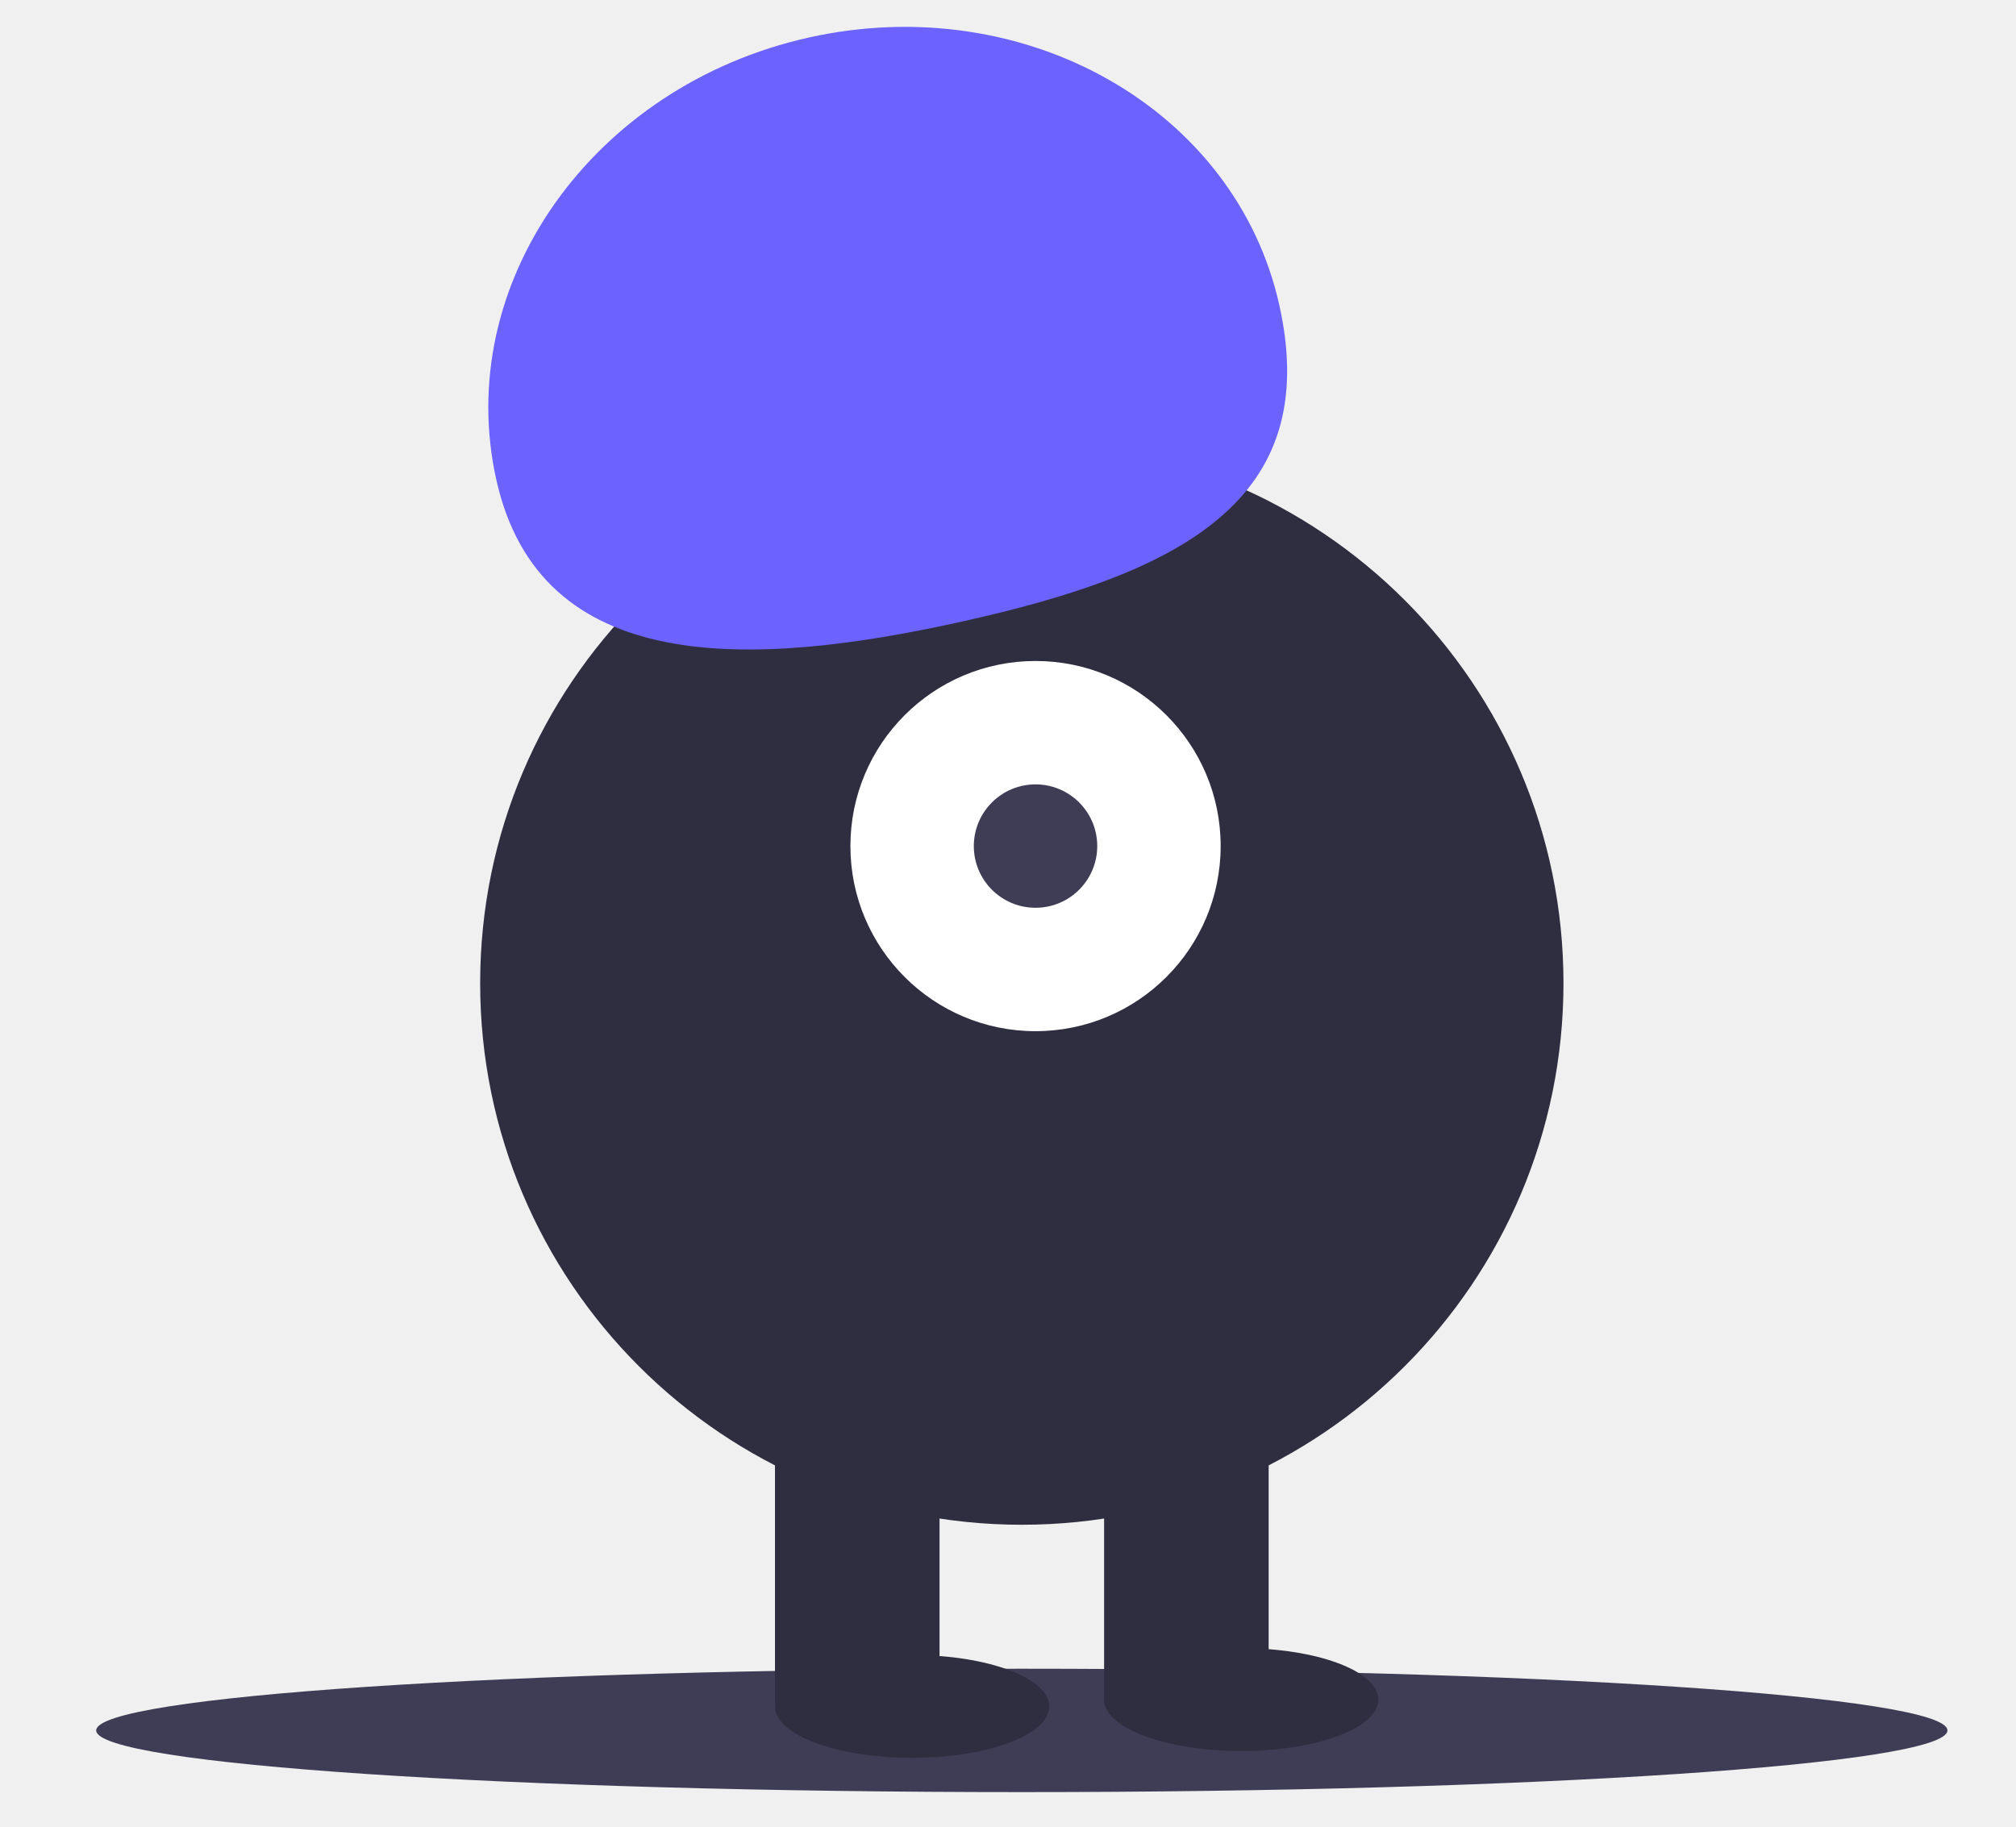
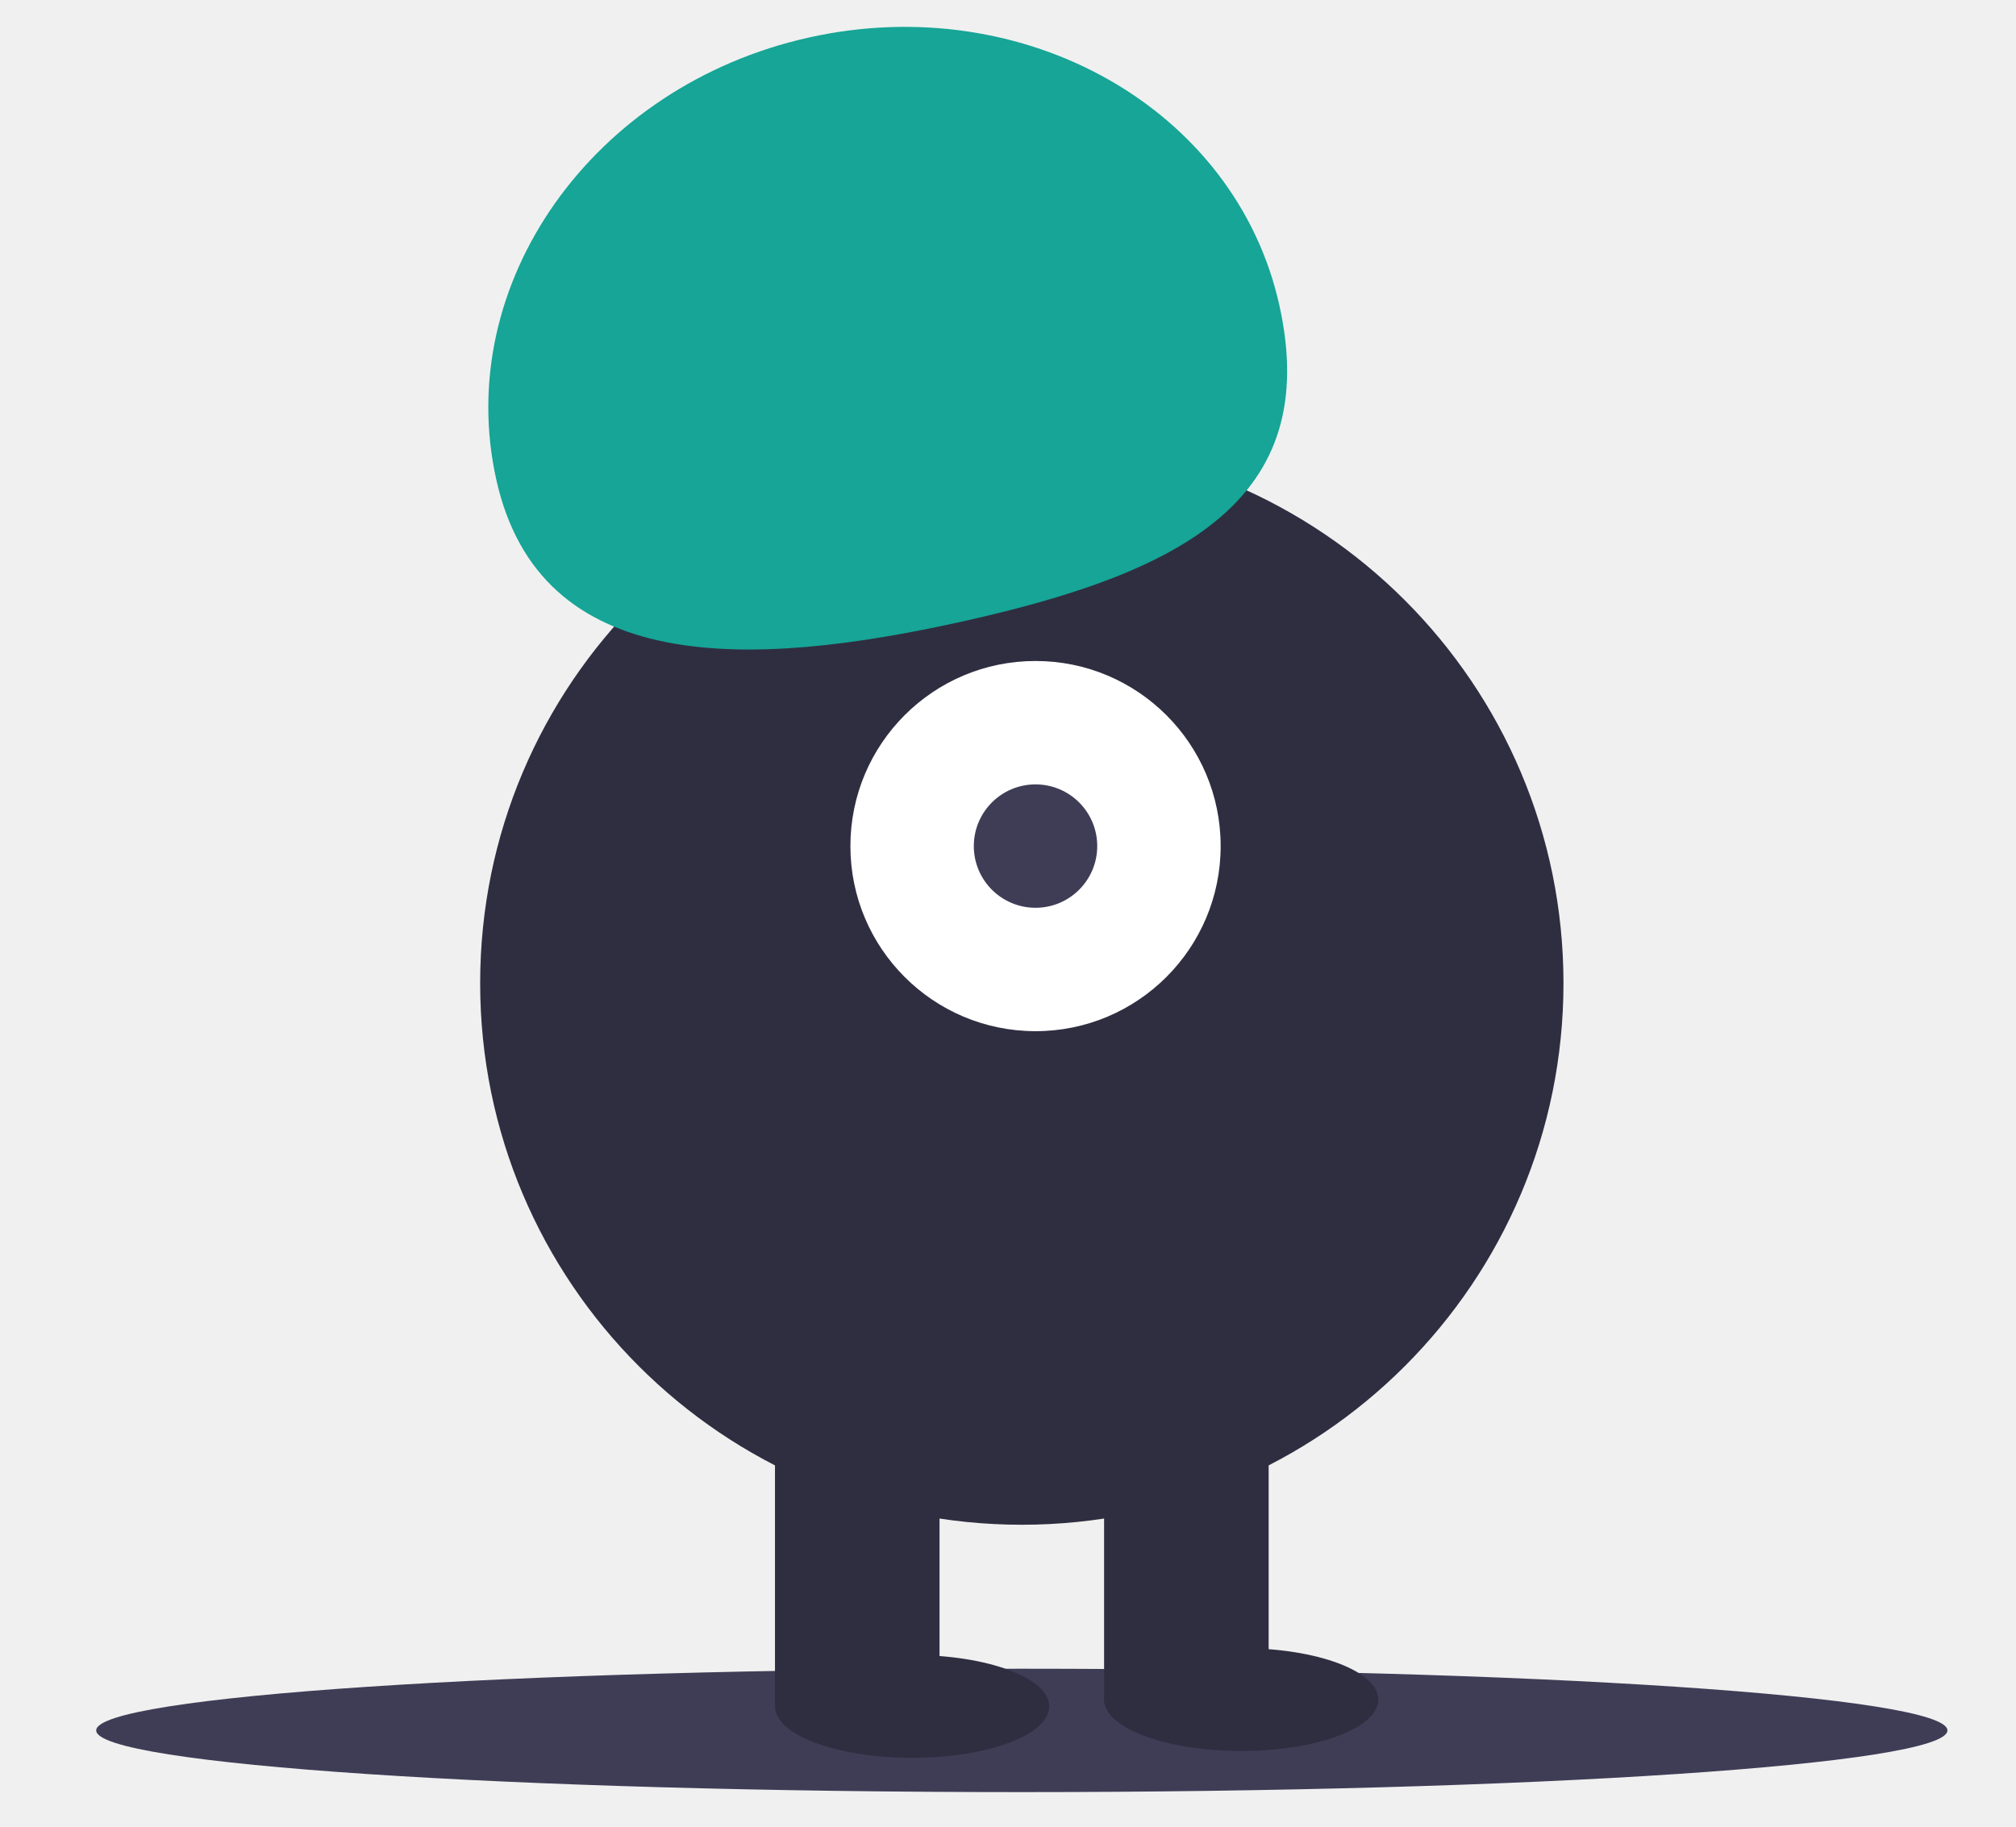
<svg xmlns="http://www.w3.org/2000/svg" id="a1a6ab8e-bf9e-489d-a5e6-48000ca178d0" viewBox="0 0 294.03 266.42">
  <defs>
-     <style>.cls-1{fill:#3f3d56;}.cls-2{fill:#2f2e41;}.cls-3{fill:#fff;}.cls-4{fill:#6c63ff;}</style>
+     <style>.cls-1{fill:#3f3d56;}.cls-2{fill:#2f2e41;}.cls-3{fill:#fff;}.cls-4{fill:#16a596;}</style>
  </defs>
  <ellipse class="cls-1" cx="149.03" cy="252.42" rx="135" ry="9" />
  <circle class="cls-2" cx="149.03" cy="143.42" r="79" />
  <rect class="cls-2" x="113.03" y="205.42" width="24" height="43" />
  <rect class="cls-2" x="161.03" y="205.42" width="24" height="43" />
  <ellipse class="cls-2" cx="133.03" cy="248.92" rx="20" ry="7.5" />
  <ellipse class="cls-2" cx="181.03" cy="247.92" rx="20" ry="7.5" />
  <circle class="cls-3" cx="151.03" cy="123.42" r="27" />
  <circle class="cls-1" cx="151.03" cy="123.42" r="9" />
  <path class="cls-4" d="M72.39,70C66,41.39,86.41,12.52,117.94,5.48s62.26,10.41,68.64,39-14.52,39.1-46.05,46.14S78.77,98.52,72.39,70Z" />
</svg>
